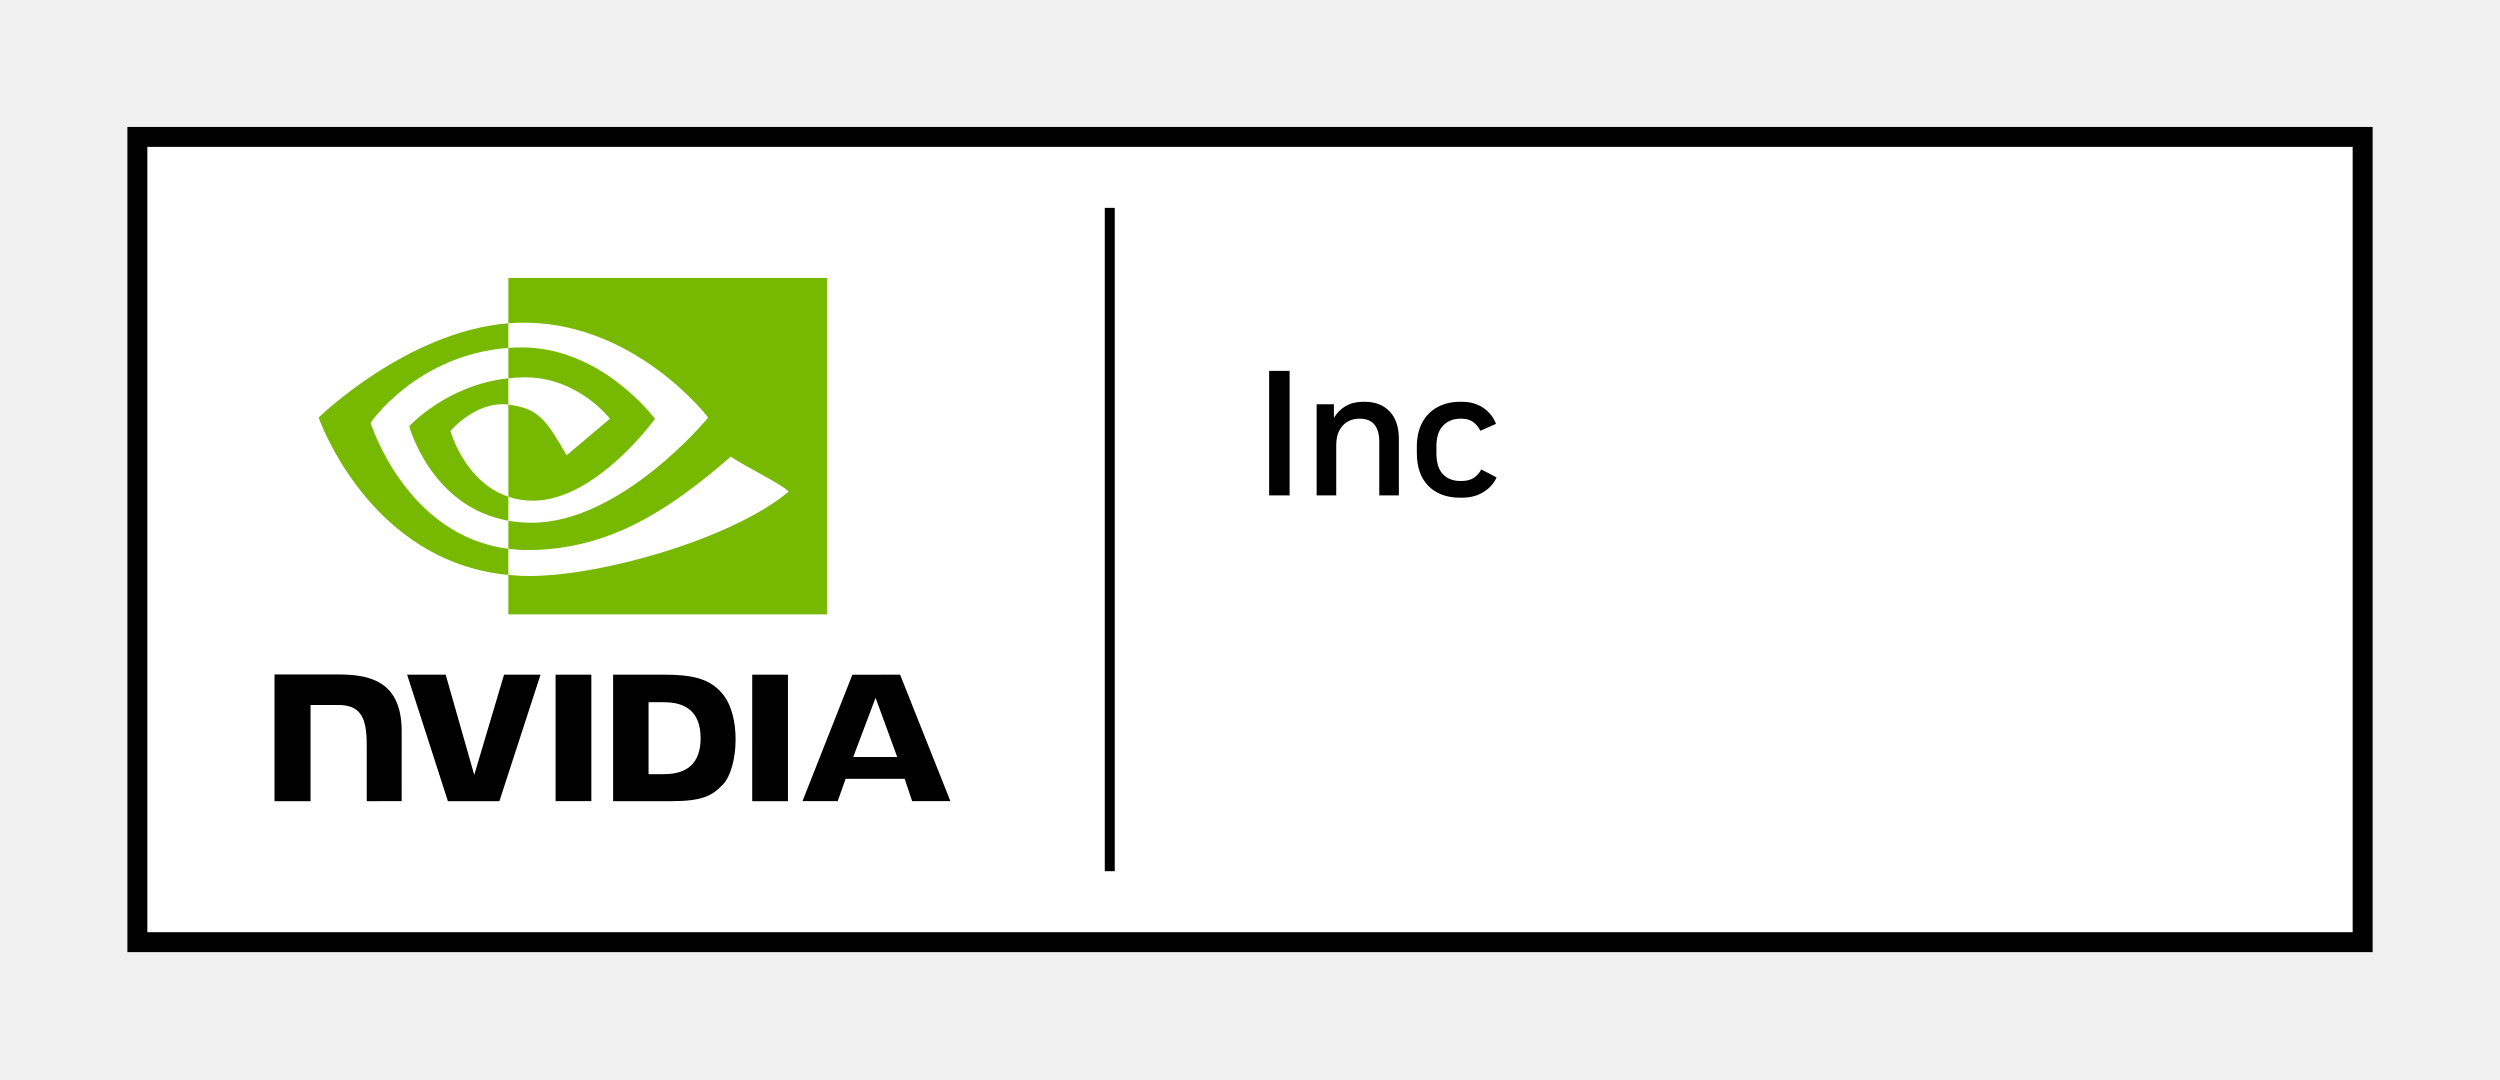
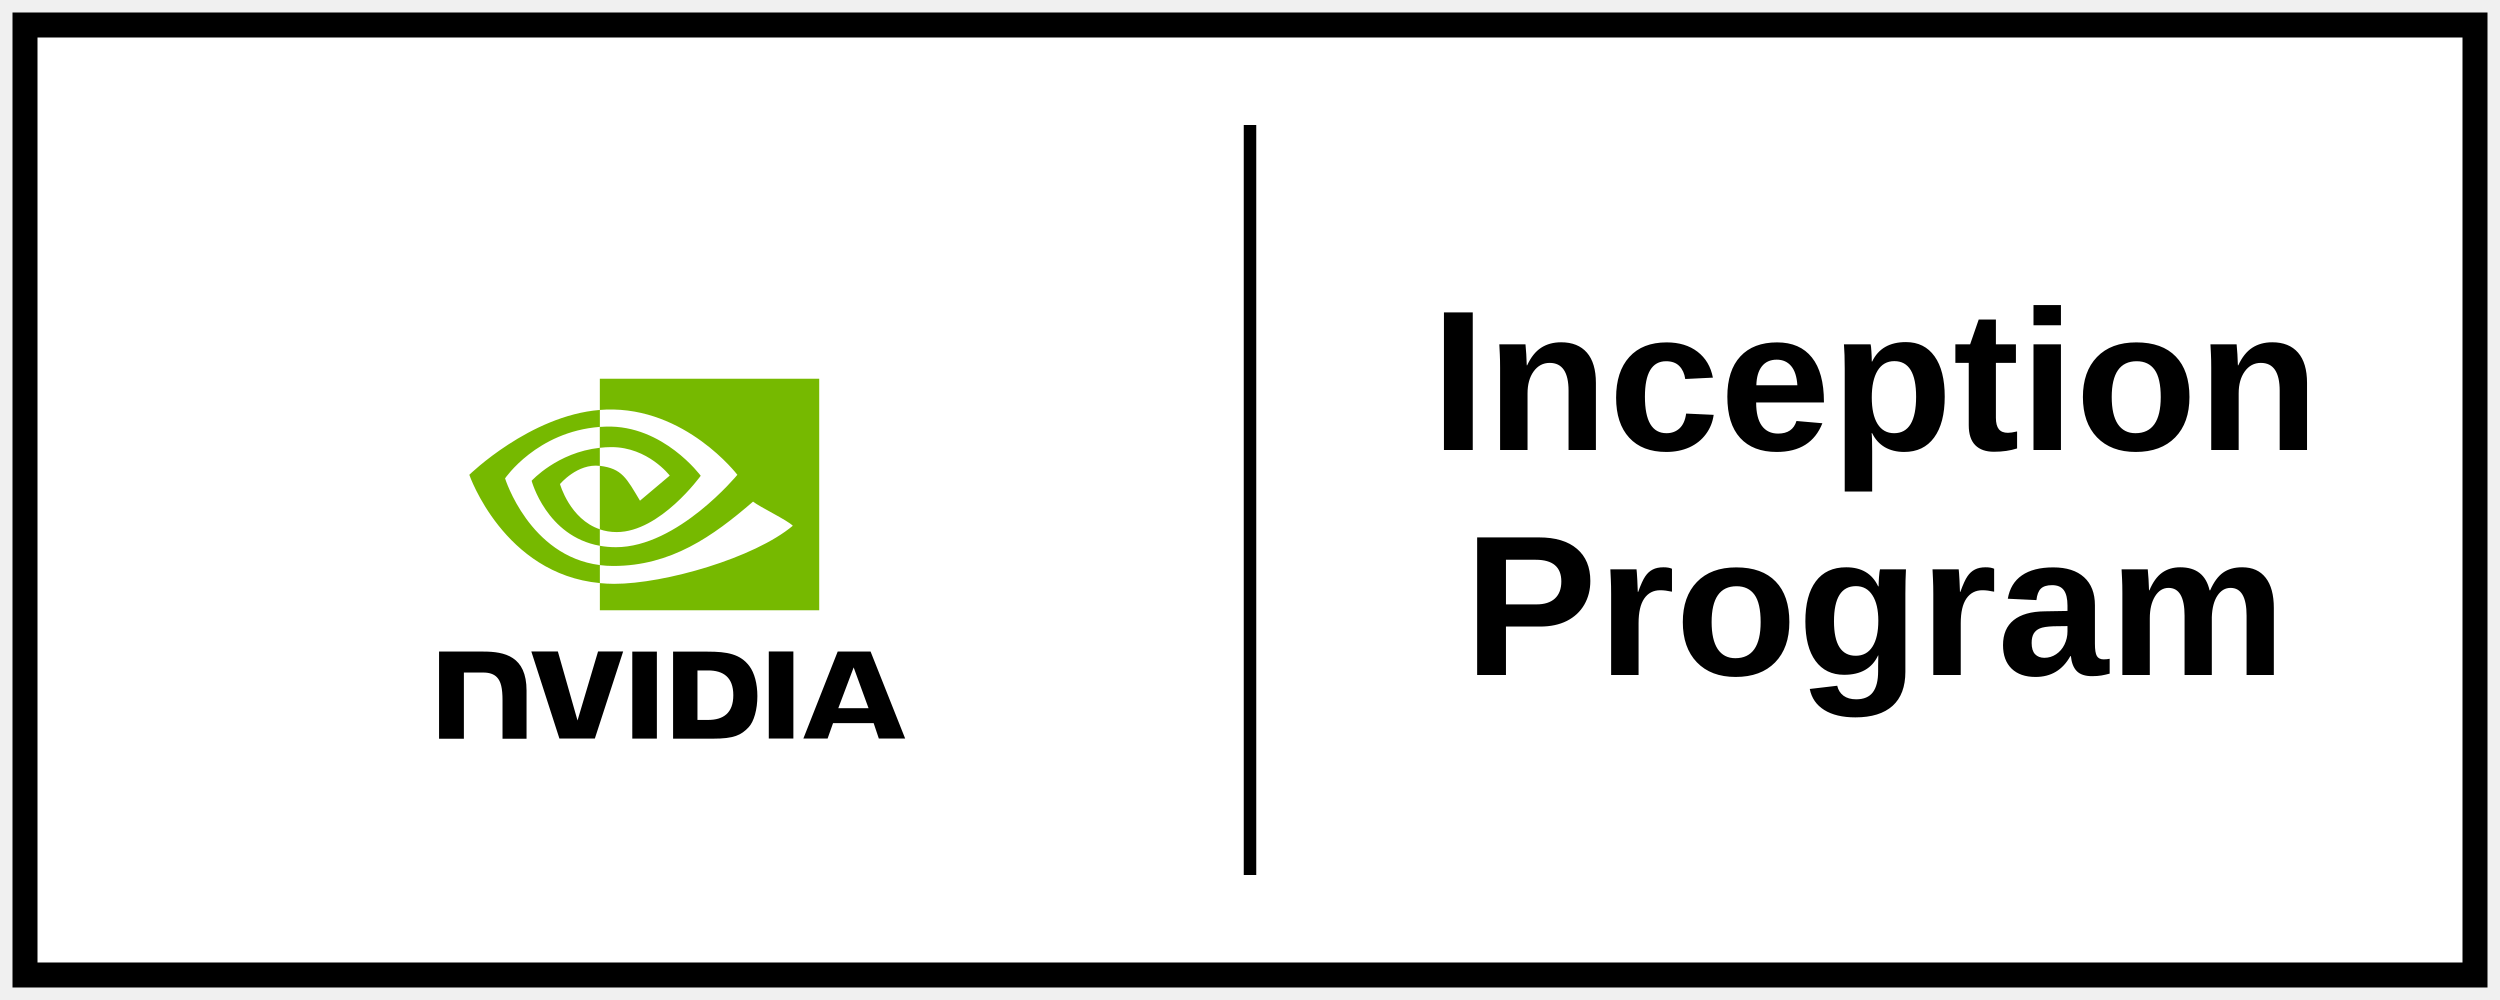
- <svg xmlns="http://www.w3.org/2000/svg" id="Artwork" viewBox="0 0 500.429 216">
-   <defs>
-     <style>.cls-1{fill:#fff;}.cls-2{fill:#76b900;}</style>
-   </defs>
-   <g id="Inception_Program">
-     <rect class="cls-1" x="29.492" y="29.398" width="441.446" height="157.204" />
-     <path d="M25.499,25.405V190.595H474.931V25.405H25.499ZM470.938,186.602H29.492V29.398H470.938V186.602Zm-247.796-12.211h-1.996V41.608h1.996V174.392Zm35.002-75.228h-4.097v-24.932h4.097v24.932Zm17.949-10.721c0-1.496-.319-2.642-.961-3.438-.642-.794-1.616-1.193-2.92-1.193h-.249c-.761,0-1.484,.189-2.174,.57-.688,.381-1.247,.961-1.674,1.745-.427,.783-.64,1.78-.64,2.992v10.044h-3.92v-18.237h3.456v2.743c.57-.997,1.347-1.786,2.333-2.368,.986-.582,2.155-.874,3.508-.874h.358c2.066,0,3.715,.642,4.95,1.923,1.235,1.283,1.854,3.135,1.854,5.557v11.256h-3.92v-10.721Zm9.849,8.85c-1.554-1.554-2.333-3.78-2.333-6.678v-1.175c0-1.9,.361-3.519,1.086-4.863,.725-1.341,1.739-2.368,3.046-3.081,1.307-.711,2.814-1.069,4.525-1.069h.356c1.685,0,3.116,.404,4.293,1.212,1.175,.808,2.024,1.877,2.545,3.204l-3.133,1.39c-.358-.734-.839-1.324-1.444-1.763-.605-.439-1.359-.659-2.261-.659h-.321c-1.401,0-2.547,.464-3.436,1.39-.891,.926-1.336,2.315-1.336,4.167v1.318c0,1.923,.433,3.336,1.299,4.238,.868,.903,2.024,1.353,3.473,1.353h.321c.949,0,1.745-.207,2.387-.622,.64-.416,1.138-.98,1.496-1.693l3.063,1.604c-.524,1.187-1.39,2.161-2.601,2.92-1.21,.76-2.659,1.14-4.345,1.14h-.356c-2.661,0-4.768-.779-6.324-2.335Z" />
-     <g id="NVIDIA_Logo">
-       <path id="NVIDIA" d="M111.212,135.046l.003,25.324h7.152v-25.324l-7.154-0Zm-56.262-.034v25.359h7.216v-19.255l5.59,.002c1.852,0,3.17,.461,4.063,1.413,1.131,1.206,1.593,3.149,1.593,6.705v11.135l6.99-.001,.001-14.009c0-10-6.374-11.348-12.61-11.348h-12.843m67.778,.035v25.323h11.6c6.181,0,8.198-1.028,10.379-3.333,1.542-1.618,2.539-5.169,2.539-9.051,0-3.559-.843-6.735-2.315-8.713-2.65-3.536-6.467-4.228-12.166-4.228h-10.038Zm7.094,5.514h3.075c4.461,0,7.346,2.003,7.346,7.202,0,5.199-2.885,7.203-7.346,7.203h-3.075v-14.404Zm-28.922-5.514l-5.969,20.07-5.72-20.069-7.72-.001,8.168,25.323h10.308l8.232-25.323h-7.3Zm49.674,25.323h7.153v-25.322l-7.155-.001,.002,25.323Zm20.049-25.314l-9.987,25.306h7.052l1.58-4.473h11.819l1.496,4.473h7.657l-10.063-25.308-9.554,.002Zm4.643,4.617l4.332,11.855h-8.802l4.469-11.855Z" />
-       <path id="Eye_Mark" class="cls-2" d="M101.757,75.727v-6.084c.59-.042,1.187-.073,1.795-.093,16.639-.523,27.556,14.297,27.556,14.297,0,0-11.79,16.376-24.432,16.376-1.821,0-3.45-.293-4.919-.787v-18.448c6.478,.782,7.78,3.644,11.675,10.135l8.661-7.303s-6.323-8.292-16.981-8.292c-1.16,0-2.268,.082-3.356,.198m0-20.097v9.087c.597-.047,1.195-.085,1.795-.107,23.14-.78,38.215,18.977,38.215,18.977,0,0-17.316,21.056-35.355,21.056-1.653,0-3.201-.153-4.655-.41v5.617c1.244,.158,2.532,.251,3.876,.251,16.788,0,28.928-8.573,40.684-18.72,1.948,1.561,9.928,5.357,11.569,7.021-11.178,9.357-37.227,16.899-51.994,16.899-1.423,0-2.792-.086-4.134-.215v7.894h63.806V55.63h-63.806Zm0,43.807v4.796c-15.527-2.768-19.836-18.908-19.836-18.908,0,0,7.455-8.26,19.836-9.598v5.262c-.01,0-.016-.002-.024-.002-6.497-.78-11.574,5.291-11.574,5.291,0,0,2.844,10.219,11.598,13.16m-27.577-14.812s9.202-13.579,27.577-14.983v-4.926c-20.352,1.633-37.976,18.87-37.976,18.87,0,0,9.981,28.858,37.976,31.5v-5.236c-20.543-2.585-27.577-25.225-27.577-25.225Z" />
-     </g>
+ <svg xmlns="http://www.w3.org/2000/svg" viewBox="0 0 400 160">
+   <rect x="4" y="4" width="392" height="152" fill="#fff" stroke="#000" stroke-width="4" rx="0" />
+   <line x1="200" y1="20" x2="200" y2="140" stroke="#000" stroke-width="2" />
+   <g transform="translate(40, 30) scale(0.55)">
+     <path fill="#76b900" d="M101.76,75.73v-6.08c.59-.04,1.19-.07,1.8-.09,16.64-.52,27.56,14.3,27.56,14.3s-11.79,16.38-24.43,16.38c-1.82,0-3.45-.29-4.92-.79V80.97c6.48.78,7.78,3.64,11.68,10.14l8.66-7.3s-6.32-8.29-16.98-8.29c-1.16,0-2.27.08-3.36.2m0-20.1v9.09c.6-.05,1.2-.09,1.8-.11,23.14-.78,38.21,18.98,38.21,18.98s-17.32,21.06-35.35,21.06c-1.65,0-3.2-.15-4.65-.41v5.62c1.24.16,2.53.25,3.88.25,16.79,0,28.93-8.57,40.68-18.72,1.95,1.56,9.93,5.36,11.57,7.02-11.18,9.36-37.23,16.9-52,16.9-1.42,0-2.79-.09-4.13-.21v7.89h63.81V55.63h-63.81Zm0,43.81v4.8c-15.53-2.77-19.84-18.91-19.84-18.91s7.45-8.26,19.84-9.6v5.26c-.01,0-.02,0-.02,0-6.5-.78-11.57,5.29-11.57,5.29s2.84,10.22,11.6,13.16m-27.58-14.81s9.2-13.58,27.58-14.98v-4.93c-20.35,1.63-37.98,18.87-37.98,18.87s9.98,28.86,37.98,31.5v-5.24c-20.54-2.58-27.58-25.22-27.58-25.22Z" />
+     <path fill="#000" d="M55,135v25.36h7.22v-19.26l5.59,0c1.85,0,3.17.46,4.06,1.41,1.13,1.21,1.59,3.15,1.59,6.71v11.14l6.99,0,0-14.01c0-10-6.37-11.35-12.61-11.35H55m56.21.01.003,25.32h7.15v-25.32h-7.15Zm11.87-.03v25.36h11.6c6.18,0,8.2-1.03,10.38-3.33,1.54-1.62,2.54-5.17,2.54-9.05,0-3.56-.84-6.74-2.31-8.71-2.65-3.54-6.47-4.23-12.17-4.23h-10.04Zm7.09,5.51h3.08c4.46,0,7.35,2,7.35,7.2s-2.89,7.2-7.35,7.2h-3.08v-14.4Zm-28.92-5.51l-5.97,20.07-5.72-20.07h-7.72l8.17,25.32h10.31l8.23-25.32h-7.3Zm49.67,25.32h7.15v-25.32h-7.15v25.32Zm20.05-25.31l-9.99,25.31h7.05l1.58-4.47h11.82l1.5,4.47h7.66l-10.06-25.31h-9.55Zm4.64,4.62l4.33,11.86h-8.8l4.47-11.86Z" />
  </g>
+   <text x="300" y="72" font-family="Arial, Helvetica, sans-serif" font-size="32" font-weight="bold" fill="#000" text-anchor="middle">Inception</text>
+   <text x="300" y="108" font-family="Arial, Helvetica, sans-serif" font-size="32" font-weight="bold" fill="#000" text-anchor="middle">Program</text>
</svg>
